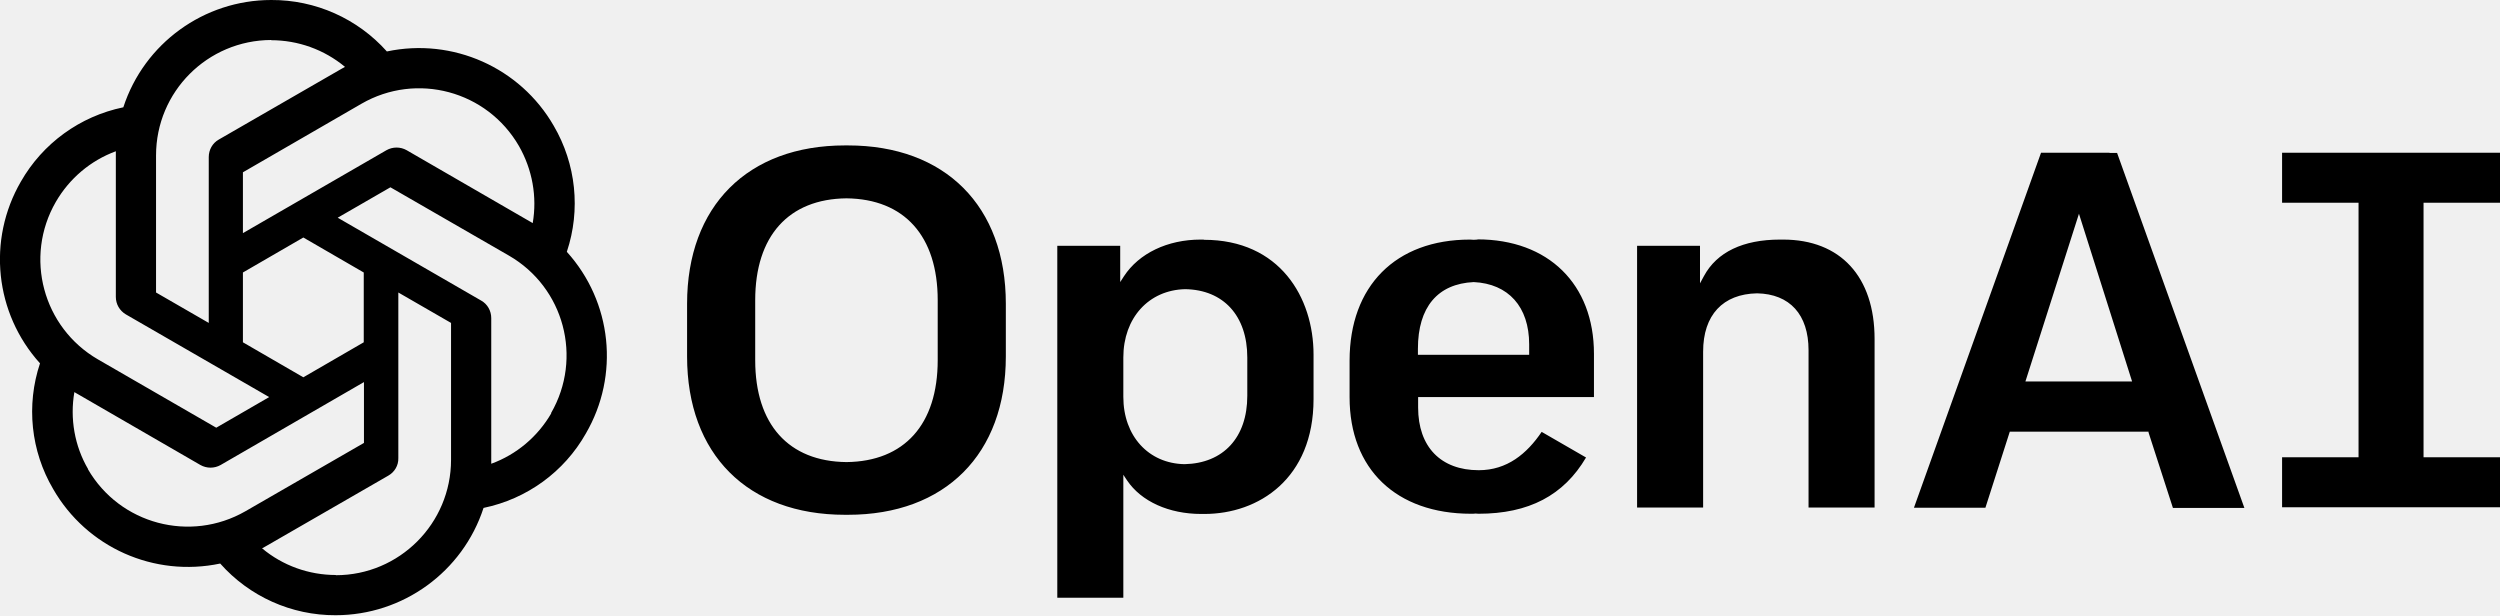
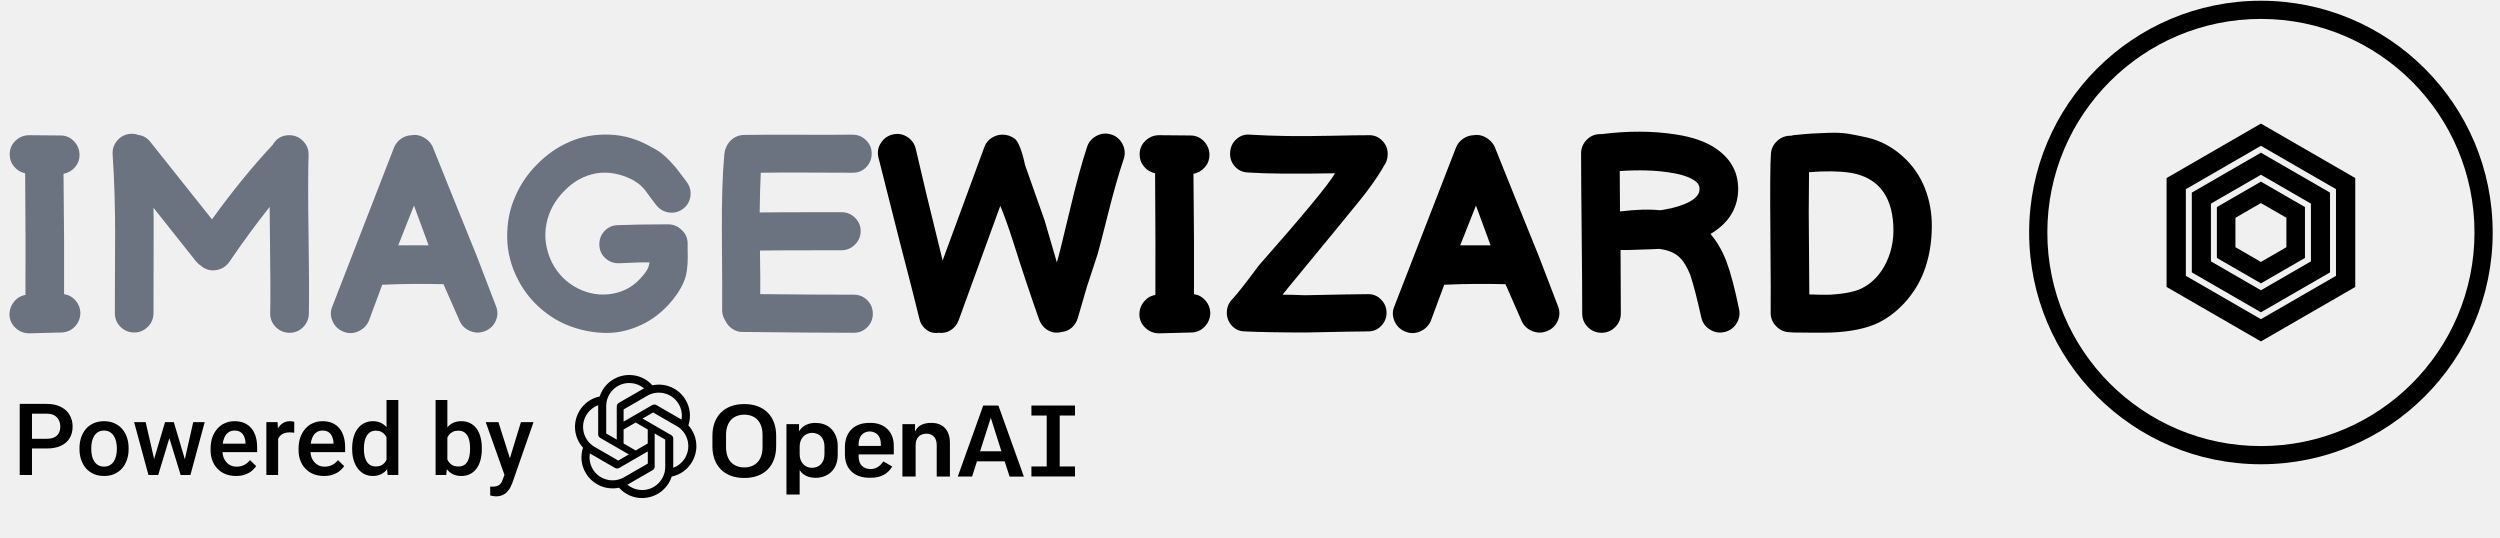
- <svg xmlns="http://www.w3.org/2000/svg" id="openai-horizontal" viewBox="0 0 120 29.53">
-   <path d="M40.7,6.98s-.05,0-.07,0c-.02,0-.05,0-.07,0-4.67,0-7.58,2.91-7.58,7.6v2.53c0,4.69,2.9,7.6,7.58,7.6,.02,0,.05,0,.07,0,.02,0,.05,0,.07,0,4.67,0,7.58-2.91,7.58-7.6v-2.53c0-4.69-2.91-7.6-7.58-7.6Zm4.31,10.31c0,3.08-1.6,4.86-4.38,4.89-2.78-.03-4.38-1.81-4.38-4.89v-2.88c0-3.08,1.6-4.86,4.38-4.89,2.78,.03,4.38,1.81,4.38,4.89v2.88Zm40.57-5.79s-.06,0-.09,0c-.02,0-.03,0-.05,0-1.77,0-3.03,.6-3.65,1.75l-.19,.35v-1.8h-3.02v12.56h3.17v-7.48c0-1.76,.95-2.77,2.59-2.8,1.57,.03,2.47,1.02,2.47,2.73v7.55h3.17v-8.09c0-2.99-1.64-4.77-4.39-4.77Zm34.42-1.77v-2.4h-10.46v2.4h3.67v12.22h-3.67v2.4h10.46v-2.4h-3.67V9.73h3.67Zm-18.75-2.4h0s-3.28,0-3.28,0l-6.1,17.04h3.43l1.17-3.65h6.66v.04s1.17,3.62,1.17,3.62h3.43l-6.11-17.04h-.36Zm-4.03,10.98l2.57-8.05,2.55,8.05h-5.12Zm-39.45-6.81s-.05,0-.07,0c-.03,0-.05,0-.07,0-1.59,0-2.96,.66-3.68,1.76l-.18,.28v-1.74h-3.02V28.69h3.17v-5.9l.18,.27c.68,1.01,2.01,1.61,3.56,1.61,.03,0,.05,0,.08,0,.02,0,.04,0,.07,0,2.61,0,5.24-1.7,5.24-5.51v-2.14c0-2.74-1.62-5.51-5.26-5.51Zm2.1,7.5c0,2-1.15,3.24-3.01,3.28-1.73-.03-2.94-1.35-2.94-3.23v-1.89c0-1.9,1.22-3.24,2.97-3.28,1.84,.03,2.98,1.28,2.98,3.28v1.84Zm11.05-7.5h0c-.06,0-.12,.01-.18,.01-.06,0-.12-.01-.18-.01h0c-3.57,0-5.78,2.23-5.78,5.81v1.76c0,3.45,2.24,5.59,5.83,5.59,.08,0,.15,0,.22-.01,.05,0,.09,.01,.14,.01,2.41,0,4.09-.88,5.16-2.7l-2.13-1.23c-.71,1.05-1.66,1.84-3.02,1.84-1.82,0-2.91-1.12-2.91-3.01v-.5h8.44v-2.08c0-3.34-2.19-5.49-5.59-5.49Zm-2.86,5.54v-.3c0-2,.95-3.12,2.68-3.2,1.66,.08,2.66,1.18,2.66,2.99v.5s-5.34,0-5.34,0Z" />
-   <path d="M27.21,12.08c.67-2.01,.44-4.21-.63-6.04-1.61-2.8-4.85-4.24-8.01-3.57C17.16,.89,15.14-.01,13.02,0c-3.23,0-6.1,2.08-7.1,5.15-2.08,.43-3.87,1.73-4.92,3.57-1.62,2.8-1.25,6.32,.92,8.72-.67,2.01-.44,4.21,.63,6.03,1.61,2.81,4.85,4.25,8.02,3.58,1.4,1.58,3.42,2.49,5.54,2.48,3.23,0,6.1-2.08,7.1-5.15,2.08-.43,3.87-1.73,4.91-3.57,1.63-2.8,1.26-6.32-.91-8.72Zm-2.3-5.07c.64,1.12,.88,2.43,.66,3.7-.04-.03-.12-.07-.17-.1l-5.88-3.4c-.3-.17-.67-.17-.97,0l-6.89,3.98v-2.92l5.69-3.29c2.65-1.53,6.03-.62,7.56,2.03Zm-13.25,6.07l2.9-1.68,2.9,1.68v3.35l-2.9,1.68-2.9-1.68v-3.35ZM13.01,1.93c1.3,0,2.55,.45,3.55,1.28-.04,.02-.12,.07-.18,.1l-5.88,3.39c-.3,.17-.48,.49-.48,.84v7.96l-2.53-1.46V7.46c0-3.06,2.47-5.53,5.53-5.54ZM2.68,9.69h0c.65-1.12,1.66-1.98,2.88-2.43v6.99c0,.35,.18,.66,.48,.84l6.88,3.97-2.54,1.47-5.68-3.28c-2.64-1.53-3.55-4.91-2.02-7.56Zm1.55,12.83h0c-.65-1.11-.88-2.43-.66-3.7,.04,.03,.12,.07,.17,.1l5.88,3.4c.3,.17,.67,.17,.97,0l6.88-3.98v2.92l-5.69,3.28c-2.65,1.52-6.03,.62-7.56-2.02Zm11.89,5.08c-1.29,0-2.55-.45-3.54-1.28,.04-.02,.13-.07,.18-.1l5.88-3.39c.3-.17,.49-.49,.48-.84v-7.95l2.53,1.46v6.57c0,3.06-2.48,5.54-5.53,5.54Zm10.34-7.76c-.65,1.12-1.67,1.98-2.88,2.42v-6.99c0-.35-.18-.67-.48-.84h0l-6.89-3.98,2.53-1.46,5.69,3.28c2.65,1.53,3.55,4.91,2.02,7.56Z" />
+ <svg xmlns="http://www.w3.org/2000/svg" width="200" height="43" viewBox="0 0 200 43" fill="none">
+   <g clip-path="url(#clip0_1_114)">
+     <g clip-path="url(#clip1_1_114)">
+       <g clip-path="url(#clip2_1_114)">
+         <g clip-path="url(#clip3_1_114)">
+           <g clip-path="url(#clip4_1_114)">
+             <g clip-path="url(#clip5_1_114)">
+               <g clip-path="url(#clip6_1_114)">
+                 <path d="M2.345 26.666C1.918 26.666 1.55 26.521 1.241 26.233C0.932 25.948 0.77 25.591 0.755 25.165C0.755 24.782 0.878 24.439 1.122 24.136C1.363 23.836 1.668 23.656 2.036 23.597C2.05 21.037 2.043 17.791 2.014 13.862C1.66 13.789 1.366 13.612 1.131 13.332C0.895 13.053 0.777 12.722 0.777 12.339C0.777 11.912 0.932 11.552 1.241 11.257C1.55 10.963 1.918 10.816 2.345 10.816L4.839 10.838C5.266 10.838 5.627 10.992 5.921 11.301C6.215 11.61 6.362 11.978 6.362 12.405C6.362 12.773 6.242 13.097 6 13.376C5.756 13.656 5.45 13.833 5.082 13.906C5.126 17.777 5.141 20.985 5.126 23.531C5.494 23.59 5.8 23.759 6.045 24.039C6.286 24.318 6.414 24.642 6.429 25.01C6.429 25.437 6.286 25.805 6 26.114C5.712 26.423 5.354 26.585 4.928 26.599L2.345 26.666ZM24.707 25.12C24.692 25.547 24.53 25.908 24.221 26.202C23.912 26.497 23.544 26.636 23.118 26.622C22.691 26.607 22.33 26.445 22.036 26.136C21.742 25.827 21.602 25.459 21.616 25.032C21.646 24.076 21.631 21.25 21.572 16.555C20.483 17.924 19.409 19.388 18.349 20.948C18.099 21.302 17.768 21.518 17.356 21.597C16.944 21.68 16.561 21.603 16.208 21.368C16.164 21.338 16.127 21.309 16.098 21.279C15.936 21.176 15.796 21.051 15.678 20.904L12.279 16.622C12.293 16.651 12.296 18.059 12.287 20.847C12.282 23.637 12.279 25.04 12.279 25.054C12.279 25.481 12.127 25.845 11.824 26.145C11.524 26.448 11.16 26.599 10.733 26.599C10.307 26.599 9.942 26.448 9.638 26.145C9.338 25.845 9.188 25.481 9.188 25.054C9.188 24.436 9.191 23.399 9.197 21.942C9.206 20.485 9.21 19.359 9.21 18.564C9.21 17.769 9.195 16.783 9.166 15.606C9.137 14.561 9.085 13.479 9.012 12.361C8.982 11.934 9.107 11.559 9.387 11.235C9.666 10.911 10.02 10.735 10.446 10.705C10.667 10.691 10.873 10.72 11.065 10.794C11.477 10.852 11.808 11.051 12.058 11.39L16.959 17.549C18.548 15.341 20.167 13.354 21.815 11.588C22.124 11.059 22.581 10.801 23.184 10.816C23.611 10.83 23.971 10.992 24.265 11.301C24.56 11.61 24.7 11.978 24.685 12.405C24.641 13.803 24.641 15.94 24.685 18.816C24.729 21.694 24.736 23.796 24.707 25.12ZM26.605 25.694C26.429 25.297 26.422 24.907 26.584 24.524L31.528 11.787C31.646 11.507 31.83 11.279 32.08 11.103C32.33 10.926 32.61 10.83 32.919 10.816C33.243 10.757 33.562 10.811 33.877 10.979C34.195 11.15 34.435 11.39 34.597 11.699L36.23 15.761L38.151 20.507L39.674 24.48C39.836 24.878 39.832 25.271 39.661 25.659C39.493 26.051 39.206 26.327 38.8 26.489C38.397 26.651 37.996 26.647 37.599 26.476C37.202 26.308 36.922 26.033 36.76 25.65L35.48 22.736C33.831 22.692 32.198 22.707 30.579 22.78L29.497 25.694C29.318 26.077 29.031 26.352 28.637 26.52C28.239 26.691 27.842 26.691 27.444 26.52C27.047 26.352 26.767 26.077 26.605 25.694ZM31.859 19.624C32.419 19.624 33.228 19.624 34.288 19.624L33.118 16.445L31.859 19.624ZM53.754 24.061C53.047 24.914 52.23 25.558 51.303 25.99C50.376 26.426 49.442 26.641 48.5 26.635C47.558 26.626 46.631 26.46 45.718 26.136C44.806 25.812 43.974 25.319 43.224 24.657C42.473 23.995 41.877 23.229 41.436 22.361C40.877 21.287 40.59 20.164 40.575 18.992C40.56 17.824 40.766 16.754 41.193 15.783C41.605 14.797 42.194 13.921 42.959 13.156C43.739 12.361 44.607 11.758 45.564 11.345C46.535 10.919 47.609 10.727 48.787 10.772C49.964 10.816 51.097 11.162 52.186 11.809C52.481 11.956 52.743 12.121 52.972 12.304C53.199 12.489 53.415 12.692 53.621 12.913C53.827 13.134 53.982 13.306 54.085 13.429C54.188 13.556 54.342 13.759 54.548 14.039C54.755 14.318 54.887 14.495 54.946 14.569C55.196 14.907 55.292 15.285 55.233 15.703C55.174 16.124 54.975 16.46 54.637 16.71C54.298 16.96 53.923 17.056 53.511 16.997C53.099 16.938 52.76 16.739 52.495 16.401L52.054 15.827L51.701 15.341C51.642 15.253 51.551 15.143 51.427 15.01C51.3 14.878 51.183 14.77 51.074 14.688C50.962 14.608 50.825 14.517 50.663 14.414C49.633 13.884 48.64 13.703 47.683 13.871C46.726 14.042 45.88 14.51 45.144 15.275C44.379 16.04 43.901 16.926 43.709 17.933C43.518 18.942 43.658 19.948 44.129 20.948C44.614 21.905 45.311 22.611 46.217 23.067C47.121 23.524 48.051 23.666 49.008 23.496C49.964 23.328 50.759 22.861 51.392 22.096C51.686 21.758 51.855 21.485 51.899 21.279C51.929 21.176 51.951 21.081 51.966 20.992C51.539 20.978 50.729 21 49.537 21.059C49.111 21.073 48.743 20.941 48.434 20.661C48.124 20.382 47.963 20.029 47.948 19.602C47.933 19.175 48.066 18.807 48.345 18.498C48.625 18.189 48.978 18.027 49.405 18.012C50.597 17.968 51.944 17.946 53.445 17.946C53.871 17.946 54.239 18.101 54.548 18.41C54.872 18.719 55.027 19.101 55.012 19.558V20.065C55.027 20.418 55.024 20.767 55.003 21.112C54.98 21.459 54.938 21.765 54.88 22.03C54.703 22.692 54.328 23.369 53.754 24.061ZM68.301 26.622C66.123 26.622 63.15 26.599 59.383 26.555C59.089 26.555 58.819 26.47 58.575 26.299C58.334 26.131 58.154 25.923 58.036 25.672C57.86 25.407 57.771 25.12 57.771 24.811C57.786 24.296 57.779 22.221 57.749 18.586C57.735 15.937 57.801 13.855 57.948 12.339C57.963 12.148 58.007 11.971 58.081 11.809C58.198 11.515 58.382 11.275 58.632 11.089C58.883 10.907 59.169 10.808 59.493 10.794C60.568 10.779 62.017 10.774 63.842 10.78C65.667 10.789 67.117 10.786 68.191 10.772C68.618 10.772 68.981 10.919 69.281 11.213C69.585 11.507 69.736 11.864 69.736 12.281C69.736 12.702 69.594 13.063 69.308 13.363C69.019 13.666 68.662 13.818 68.235 13.818C67.411 13.818 66.182 13.813 64.549 13.805C62.915 13.799 61.686 13.803 60.862 13.818C60.818 14.716 60.788 15.775 60.774 16.997C61.48 16.982 63.658 16.975 67.308 16.975C67.735 16.975 68.098 17.122 68.398 17.416C68.702 17.71 68.853 18.067 68.853 18.485C68.853 18.906 68.702 19.266 68.398 19.566C68.098 19.869 67.735 20.021 67.308 20.021C63.643 20.021 61.473 20.029 60.796 20.043C60.825 21.692 60.833 22.854 60.818 23.531C63.805 23.561 66.3 23.575 68.301 23.575C68.728 23.575 69.089 23.722 69.383 24.017C69.677 24.311 69.825 24.672 69.825 25.098C69.825 25.525 69.677 25.886 69.383 26.18C69.089 26.474 68.728 26.622 68.301 26.622Z" fill="#6B7280" />
+                 <path d="M75.1 26.622C74.718 26.68 74.379 26.592 74.085 26.357C73.791 26.121 73.607 25.812 73.533 25.43C73.209 24.09 72.687 22.045 71.966 19.293C71.318 16.732 70.752 14.488 70.266 12.56C70.178 12.148 70.251 11.765 70.487 11.412C70.722 11.059 71.046 10.838 71.458 10.749C71.87 10.661 72.253 10.735 72.606 10.97C72.959 11.206 73.18 11.53 73.268 11.941C73.71 13.884 74.424 16.85 75.41 20.838C76.499 17.865 77.617 14.826 78.765 11.721C78.883 11.426 79.074 11.195 79.339 11.028C79.604 10.857 79.891 10.771 80.2 10.771C80.553 10.771 80.877 10.877 81.171 11.089C81.466 11.304 81.745 12.015 82.01 13.222L83.577 17.659L84.549 20.992C84.666 20.625 84.995 19.307 85.533 17.041C86.069 14.774 86.543 13.023 86.955 11.787C87.073 11.39 87.32 11.088 87.697 10.882C88.07 10.676 88.46 10.632 88.867 10.749C89.27 10.867 89.575 11.113 89.781 11.487C89.987 11.864 90.031 12.258 89.913 12.67C89.501 13.892 89.082 15.356 88.655 17.063C88.228 18.77 87.948 19.852 87.816 20.308L86.955 22.935L86.227 25.43C86.138 25.739 85.981 25.996 85.754 26.202C85.525 26.408 85.255 26.526 84.946 26.555C84.564 26.658 84.207 26.622 83.878 26.445C83.545 26.268 83.298 25.981 83.136 25.584C82.415 23.538 81.716 21.441 81.039 19.293C80.671 18.145 80.332 17.203 80.023 16.467L76.69 25.628C76.558 25.967 76.349 26.227 76.063 26.41C75.775 26.595 75.454 26.666 75.1 26.622ZM92.739 26.666C92.312 26.666 91.944 26.521 91.635 26.233C91.326 25.948 91.164 25.591 91.149 25.165C91.149 24.782 91.27 24.439 91.511 24.136C91.756 23.836 92.062 23.656 92.43 23.597C92.444 21.037 92.437 17.791 92.408 13.862C92.054 13.789 91.76 13.612 91.525 13.332C91.289 13.053 91.171 12.722 91.171 12.339C91.171 11.912 91.326 11.552 91.635 11.257C91.944 10.963 92.312 10.816 92.739 10.816L95.233 10.838C95.66 10.838 96.02 10.992 96.315 11.301C96.609 11.61 96.756 11.978 96.756 12.405C96.756 12.773 96.634 13.097 96.39 13.376C96.149 13.656 95.844 13.833 95.476 13.906C95.52 17.777 95.535 20.985 95.52 23.531C95.888 23.59 96.193 23.759 96.434 24.039C96.678 24.318 96.808 24.642 96.823 25.01C96.823 25.437 96.678 25.805 96.39 26.114C96.104 26.423 95.748 26.585 95.322 26.599L92.739 26.666ZM104.461 26.599C102.459 26.599 100.818 26.57 99.538 26.511C99.126 26.497 98.787 26.335 98.522 26.026C98.255 25.716 98.129 25.356 98.147 24.944C98.162 24.532 98.324 24.179 98.633 23.884C99.06 23.413 99.751 22.53 100.708 21.235C104.313 17.144 106.344 14.686 106.801 13.862C103.607 13.921 101.266 13.899 99.776 13.796C99.367 13.766 99.03 13.597 98.765 13.288C98.5 12.979 98.383 12.611 98.412 12.184C98.439 11.758 98.603 11.409 98.906 11.138C99.21 10.864 99.56 10.742 99.957 10.771C100.929 10.83 101.932 10.867 102.968 10.882C104.004 10.897 105.197 10.889 106.545 10.86C107.893 10.83 108.898 10.816 109.56 10.816C109.954 10.816 110.296 10.963 110.584 11.257C110.873 11.552 111.017 11.905 111.017 12.317C111.017 12.7 110.907 13.031 110.686 13.31C110.656 13.354 110.634 13.399 110.62 13.443C110.149 14.237 109.548 15.086 108.818 15.99C108.088 16.897 106.165 19.241 103.048 23.023L102.606 23.575C103.092 23.575 103.688 23.59 104.394 23.619C107.202 23.561 108.895 23.531 109.472 23.531C109.869 23.531 110.211 23.678 110.496 23.973C110.782 24.267 110.924 24.616 110.924 25.019C110.924 25.425 110.782 25.775 110.496 26.07C110.211 26.364 109.869 26.511 109.472 26.511C108.927 26.511 107.257 26.541 104.461 26.599ZM111.564 25.694C111.388 25.297 111.381 24.907 111.542 24.524L116.487 11.787C116.605 11.507 116.789 11.279 117.039 11.103C117.289 10.926 117.569 10.83 117.878 10.816C118.202 10.757 118.523 10.811 118.84 10.979C119.155 11.15 119.394 11.39 119.556 11.699L121.189 15.761L123.11 20.507L124.633 24.48C124.795 24.878 124.792 25.271 124.624 25.659C124.454 26.051 124.167 26.327 123.763 26.489C123.357 26.651 122.955 26.647 122.558 26.476C122.161 26.308 121.881 26.033 121.719 25.65L120.439 22.736C118.79 22.692 117.157 22.707 115.538 22.78L114.456 25.694C114.28 26.077 113.993 26.352 113.595 26.52C113.198 26.691 112.801 26.691 112.403 26.52C112.006 26.352 111.726 26.077 111.564 25.694ZM116.818 19.624C117.378 19.624 118.187 19.624 119.247 19.624L118.077 16.445L116.818 19.624ZM136.112 25.43C135.774 23.914 135.479 22.773 135.229 22.008C134.964 21.346 134.663 20.86 134.324 20.551C133.956 20.212 133.426 19.999 132.735 19.911C132.573 19.925 132.352 19.936 132.072 19.942C131.793 19.951 131.646 19.955 131.631 19.955C131.057 19.97 130.615 19.984 130.306 19.999H129.644C129.659 22 129.666 23.693 129.666 25.076C129.666 25.503 129.516 25.867 129.216 26.167C128.913 26.47 128.548 26.622 128.121 26.622C127.694 26.622 127.329 26.47 127.026 26.167C126.726 25.867 126.576 25.503 126.576 25.076C126.576 23.413 126.561 21.206 126.532 18.454C126.502 15.702 126.487 13.641 126.487 12.273C126.487 11.846 126.639 11.481 126.942 11.178C127.242 10.877 127.606 10.727 128.033 10.727H128.143C130.248 10.463 132.205 10.47 134.015 10.749C135.413 10.956 136.517 11.345 137.326 11.919C138.548 12.773 139.122 13.921 139.048 15.363C138.96 16.776 138.224 17.895 136.841 18.719C137.37 19.337 137.797 20.076 138.121 20.935C138.445 21.797 138.776 23.045 139.114 24.679C139.217 25.091 139.159 25.481 138.938 25.849C138.717 26.217 138.401 26.452 137.989 26.555C137.577 26.658 137.187 26.599 136.819 26.379C136.451 26.158 136.215 25.842 136.112 25.43ZM129.6 16.909H129.666C130.888 16.761 131.933 16.732 132.801 16.82C132.919 16.805 133.022 16.791 133.11 16.776C133.978 16.629 134.677 16.408 135.207 16.114C135.693 15.834 135.943 15.525 135.958 15.187C135.987 14.892 135.862 14.649 135.582 14.458C135.141 14.149 134.457 13.928 133.529 13.796C132.411 13.619 131.094 13.582 129.578 13.685C129.578 14.583 129.585 15.658 129.6 16.909ZM143.441 26.599C143.338 26.599 143.243 26.592 143.154 26.578C142.742 26.563 142.389 26.404 142.095 26.101C141.8 25.8 141.653 25.444 141.653 25.032C141.668 24.37 141.66 22.254 141.631 18.683C141.602 15.116 141.616 12.994 141.675 12.317C141.69 11.919 141.855 11.574 142.17 11.279C142.488 10.985 142.86 10.845 143.287 10.86C143.419 10.816 143.552 10.794 143.684 10.794C144.258 10.735 144.68 10.698 144.951 10.683C145.225 10.668 145.674 10.649 146.298 10.626C146.925 10.605 147.454 10.632 147.887 10.705C148.323 10.779 148.816 10.877 149.366 11.001C149.92 11.128 150.439 11.323 150.925 11.588C151.41 11.853 151.852 12.17 152.249 12.538C153.015 13.229 153.591 14.061 153.98 15.032C154.371 16.003 154.56 17.059 154.545 18.198C154.53 19.34 154.364 20.392 154.046 21.354C153.731 22.32 153.243 23.195 152.58 23.981C151.918 24.77 151.145 25.385 150.262 25.827C149.335 26.268 148.114 26.526 146.598 26.599C146.289 26.614 145.737 26.619 144.942 26.613C144.148 26.604 143.647 26.599 143.441 26.599ZM146.466 23.575C147.555 23.502 148.364 23.34 148.894 23.09C149.777 22.663 150.454 21.949 150.925 20.948C151.396 19.948 151.565 18.832 151.432 17.602C151.3 16.374 150.881 15.437 150.174 14.789C149.6 14.274 148.875 13.95 147.998 13.818C147.123 13.685 146.031 13.671 144.722 13.774C144.707 15.172 144.699 16.246 144.699 16.997C144.699 17.747 144.707 18.858 144.722 20.33C144.736 21.802 144.744 22.876 144.744 23.553C145.465 23.583 146.039 23.59 146.466 23.575Z" fill="black" />
+               </g>
+             </g>
+           </g>
+         </g>
+         <g clip-path="url(#clip7_1_114)">
+           <g clip-path="url(#clip8_1_114)">
+             <path d="M162.332 18.6C162.332 8.36 170.634 0.059 180.873 0.059C191.113 0.059 199.415 8.36 199.415 18.6C199.415 28.84 191.113 37.141 180.873 37.141C170.634 37.141 162.332 28.84 162.332 18.6ZM180.873 35.686C190.31 35.686 197.96 28.036 197.959 18.6C197.959 9.164 190.31 1.514 180.873 1.514C171.437 1.514 163.787 9.163 163.787 18.6C163.787 28.036 171.437 35.686 180.873 35.686Z" fill="black" />
+             <g clip-path="url(#clip9_1_114)">
+               <g clip-path="url(#clip10_1_114)">
+                 <path d="M177.35 16.565V20.634L180.873 22.669L184.397 20.635V16.565L180.873 14.531L177.35 16.565ZM182.912 19.777L180.873 20.953L178.835 19.777V17.423L180.873 16.246L182.912 17.423V19.777Z" fill="black" />
+                 <path d="M180.873 9.886L173.327 14.243V22.957L180.873 27.314L188.42 22.957V14.243L180.873 9.886ZM186.879 22.067L180.873 25.534L174.868 22.067V15.133L180.873 11.665L186.879 15.133V22.067Z" fill="black" />
+                 <path d="M175.345 15.408V21.792L180.873 24.983L186.402 21.792V15.408L180.873 12.216L175.345 15.408ZM184.874 20.91L180.873 23.22L176.873 20.91V16.29L180.873 13.98L184.874 16.29V20.91Z" fill="black" />
+               </g>
+             </g>
+           </g>
+         </g>
+       </g>
+     </g>
+   </g>
+   <path d="M3.738 35.879H2.258V35.102H3.738C3.996 35.102 4.204 35.06 4.363 34.977C4.522 34.893 4.638 34.779 4.711 34.633C4.786 34.484 4.824 34.315 4.824 34.125C4.824 33.945 4.786 33.777 4.711 33.621C4.638 33.462 4.522 33.335 4.363 33.238C4.204 33.142 3.996 33.094 3.738 33.094H2.559V38H1.578V32.312H3.738C4.178 32.312 4.552 32.391 4.859 32.547C5.169 32.7 5.405 32.914 5.566 33.188C5.728 33.458 5.809 33.768 5.809 34.117C5.809 34.484 5.728 34.8 5.566 35.062C5.405 35.325 5.169 35.527 4.859 35.668C4.552 35.809 4.178 35.879 3.738 35.879ZM6.359 35.934V35.844C6.359 35.539 6.404 35.257 6.492 34.996C6.581 34.733 6.708 34.505 6.875 34.312C7.044 34.117 7.25 33.966 7.492 33.859C7.737 33.75 8.013 33.695 8.32 33.695C8.63 33.695 8.906 33.75 9.148 33.859C9.393 33.966 9.6 34.117 9.77 34.312C9.939 34.505 10.068 34.733 10.156 34.996C10.245 35.257 10.289 35.539 10.289 35.844V35.934C10.289 36.238 10.245 36.521 10.156 36.781C10.068 37.042 9.939 37.27 9.77 37.465C9.6 37.658 9.395 37.809 9.152 37.918C8.91 38.025 8.635 38.078 8.328 38.078C8.018 38.078 7.741 38.025 7.496 37.918C7.254 37.809 7.048 37.658 6.879 37.465C6.71 37.27 6.581 37.042 6.492 36.781C6.404 36.521 6.359 36.238 6.359 35.934ZM7.301 35.844V35.934C7.301 36.124 7.32 36.303 7.359 36.473C7.398 36.642 7.46 36.79 7.543 36.918C7.626 37.046 7.733 37.146 7.863 37.219C7.993 37.292 8.148 37.328 8.328 37.328C8.503 37.328 8.654 37.292 8.781 37.219C8.911 37.146 9.018 37.046 9.102 36.918C9.185 36.79 9.246 36.642 9.285 36.473C9.327 36.303 9.348 36.124 9.348 35.934V35.844C9.348 35.656 9.327 35.479 9.285 35.312C9.246 35.143 9.184 34.993 9.098 34.863C9.014 34.733 8.908 34.632 8.777 34.559C8.65 34.483 8.497 34.445 8.32 34.445C8.143 34.445 7.99 34.483 7.859 34.559C7.732 34.632 7.626 34.733 7.543 34.863C7.46 34.993 7.398 35.143 7.359 35.312C7.32 35.479 7.301 35.656 7.301 35.844ZM12.227 37.062L13.203 33.773H13.805L13.641 34.758L12.656 38H12.117L12.227 37.062ZM11.652 33.773L12.414 37.078L12.477 38H11.875L10.73 33.773H11.652ZM14.719 37.039L15.457 33.773H16.375L15.234 38H14.633L14.719 37.039ZM13.906 33.773L14.871 37.023L14.992 38H14.453L13.457 34.754L13.293 33.773H13.906ZM18.879 38.078C18.566 38.078 18.284 38.027 18.031 37.926C17.781 37.822 17.568 37.677 17.391 37.492C17.216 37.307 17.082 37.09 16.988 36.84C16.895 36.59 16.848 36.32 16.848 36.031V35.875C16.848 35.544 16.896 35.245 16.992 34.977C17.088 34.708 17.223 34.479 17.395 34.289C17.566 34.096 17.77 33.949 18.004 33.848C18.238 33.746 18.492 33.695 18.766 33.695C19.068 33.695 19.332 33.746 19.559 33.848C19.785 33.949 19.973 34.092 20.121 34.277C20.272 34.46 20.384 34.677 20.457 34.93C20.533 35.182 20.57 35.461 20.57 35.766V36.168H17.305V35.492H19.641V35.418C19.635 35.249 19.602 35.09 19.539 34.941C19.479 34.793 19.387 34.673 19.262 34.582C19.137 34.491 18.97 34.445 18.762 34.445C18.605 34.445 18.466 34.479 18.344 34.547C18.224 34.612 18.124 34.707 18.043 34.832C17.962 34.957 17.9 35.108 17.855 35.285C17.814 35.46 17.793 35.656 17.793 35.875V36.031C17.793 36.216 17.818 36.388 17.867 36.547C17.919 36.703 17.995 36.84 18.094 36.957C18.193 37.074 18.312 37.167 18.453 37.234C18.594 37.3 18.754 37.332 18.934 37.332C19.16 37.332 19.362 37.286 19.539 37.195C19.716 37.104 19.87 36.975 20 36.809L20.496 37.289C20.405 37.422 20.287 37.55 20.141 37.672C19.995 37.792 19.816 37.889 19.605 37.965C19.397 38.04 19.155 38.078 18.879 38.078ZM22.25 34.578V38H21.309V33.773H22.207L22.25 34.578ZM23.543 33.746L23.535 34.621C23.478 34.611 23.415 34.603 23.348 34.598C23.283 34.592 23.217 34.59 23.152 34.59C22.991 34.59 22.849 34.613 22.727 34.66C22.604 34.704 22.501 34.77 22.418 34.855C22.337 34.939 22.275 35.04 22.23 35.16C22.186 35.28 22.16 35.414 22.152 35.562L21.938 35.578C21.938 35.312 21.963 35.066 22.016 34.84C22.068 34.613 22.146 34.414 22.25 34.242C22.357 34.07 22.49 33.936 22.648 33.84C22.81 33.743 22.996 33.695 23.207 33.695C23.264 33.695 23.326 33.7 23.391 33.711C23.458 33.721 23.509 33.733 23.543 33.746ZM25.918 38.078C25.605 38.078 25.323 38.027 25.07 37.926C24.82 37.822 24.607 37.677 24.43 37.492C24.255 37.307 24.121 37.09 24.027 36.84C23.934 36.59 23.887 36.32 23.887 36.031V35.875C23.887 35.544 23.935 35.245 24.031 34.977C24.128 34.708 24.262 34.479 24.434 34.289C24.605 34.096 24.809 33.949 25.043 33.848C25.277 33.746 25.531 33.695 25.805 33.695C26.107 33.695 26.371 33.746 26.598 33.848C26.824 33.949 27.012 34.092 27.16 34.277C27.311 34.46 27.423 34.677 27.496 34.93C27.572 35.182 27.609 35.461 27.609 35.766V36.168H24.344V35.492H26.68V35.418C26.674 35.249 26.641 35.09 26.578 34.941C26.518 34.793 26.426 34.673 26.301 34.582C26.176 34.491 26.009 34.445 25.801 34.445C25.645 34.445 25.505 34.479 25.383 34.547C25.263 34.612 25.163 34.707 25.082 34.832C25.001 34.957 24.939 35.108 24.895 35.285C24.853 35.46 24.832 35.656 24.832 35.875V36.031C24.832 36.216 24.857 36.388 24.906 36.547C24.958 36.703 25.034 36.84 25.133 36.957C25.232 37.074 25.352 37.167 25.492 37.234C25.633 37.3 25.793 37.332 25.973 37.332C26.199 37.332 26.401 37.286 26.578 37.195C26.755 37.104 26.909 36.975 27.039 36.809L27.535 37.289C27.444 37.422 27.326 37.55 27.18 37.672C27.034 37.792 26.855 37.889 26.645 37.965C26.436 38.04 26.194 38.078 25.918 38.078ZM30.922 37.125V32H31.867V38H31.012L30.922 37.125ZM28.172 35.934V35.852C28.172 35.531 28.21 35.24 28.285 34.977C28.361 34.711 28.47 34.483 28.613 34.293C28.756 34.1 28.931 33.953 29.137 33.852C29.342 33.747 29.574 33.695 29.832 33.695C30.087 33.695 30.311 33.745 30.504 33.844C30.697 33.943 30.861 34.085 30.996 34.27C31.131 34.452 31.24 34.671 31.32 34.926C31.401 35.178 31.458 35.46 31.492 35.77V36.031C31.458 36.333 31.401 36.609 31.32 36.859C31.24 37.109 31.131 37.325 30.996 37.508C30.861 37.69 30.695 37.831 30.5 37.93C30.307 38.029 30.082 38.078 29.824 38.078C29.569 38.078 29.338 38.025 29.133 37.918C28.93 37.811 28.756 37.661 28.613 37.469C28.47 37.276 28.361 37.05 28.285 36.789C28.21 36.526 28.172 36.241 28.172 35.934ZM29.113 35.852V35.934C29.113 36.126 29.13 36.306 29.164 36.473C29.201 36.639 29.256 36.786 29.332 36.914C29.408 37.039 29.505 37.138 29.625 37.211C29.747 37.281 29.893 37.316 30.062 37.316C30.276 37.316 30.452 37.27 30.59 37.176C30.728 37.082 30.836 36.956 30.914 36.797C30.995 36.635 31.049 36.456 31.078 36.258V35.551C31.062 35.397 31.03 35.254 30.98 35.121C30.934 34.988 30.87 34.872 30.789 34.773C30.708 34.672 30.608 34.594 30.488 34.539C30.371 34.482 30.232 34.453 30.07 34.453C29.898 34.453 29.753 34.49 29.633 34.562C29.513 34.635 29.414 34.736 29.336 34.863C29.26 34.991 29.204 35.139 29.168 35.309C29.131 35.478 29.113 35.659 29.113 35.852ZM34.848 32H35.789V37.098L35.699 38H34.848V32ZM38.547 35.848V35.93C38.547 36.242 38.512 36.53 38.441 36.793C38.374 37.053 38.27 37.28 38.129 37.473C37.991 37.665 37.819 37.815 37.613 37.922C37.41 38.026 37.175 38.078 36.906 38.078C36.643 38.078 36.414 38.029 36.219 37.93C36.023 37.831 35.859 37.69 35.727 37.508C35.596 37.325 35.491 37.108 35.41 36.855C35.329 36.603 35.272 36.324 35.238 36.02V35.758C35.272 35.45 35.329 35.172 35.41 34.922C35.491 34.669 35.596 34.452 35.727 34.27C35.859 34.085 36.022 33.943 36.215 33.844C36.41 33.745 36.638 33.695 36.898 33.695C37.169 33.695 37.408 33.747 37.613 33.852C37.822 33.956 37.995 34.104 38.133 34.297C38.271 34.487 38.374 34.714 38.441 34.977C38.512 35.24 38.547 35.53 38.547 35.848ZM37.605 35.93V35.848C37.605 35.658 37.59 35.479 37.559 35.312C37.527 35.143 37.475 34.995 37.402 34.867C37.332 34.74 37.236 34.639 37.113 34.566C36.993 34.491 36.844 34.453 36.664 34.453C36.497 34.453 36.354 34.482 36.234 34.539C36.115 34.596 36.014 34.675 35.934 34.773C35.853 34.872 35.789 34.987 35.742 35.117C35.698 35.247 35.668 35.388 35.652 35.539V36.246C35.676 36.441 35.725 36.621 35.801 36.785C35.879 36.947 35.988 37.077 36.129 37.176C36.27 37.272 36.45 37.32 36.672 37.32C36.846 37.32 36.993 37.285 37.113 37.215C37.233 37.145 37.328 37.047 37.398 36.922C37.471 36.794 37.523 36.646 37.555 36.477C37.589 36.307 37.605 36.125 37.605 35.93ZM40.523 37.539L41.672 33.773H42.68L40.984 38.645C40.945 38.749 40.895 38.862 40.832 38.984C40.77 39.107 40.688 39.223 40.586 39.332C40.487 39.444 40.363 39.534 40.215 39.602C40.066 39.672 39.887 39.707 39.676 39.707C39.592 39.707 39.512 39.699 39.434 39.684C39.358 39.671 39.286 39.656 39.219 39.641L39.215 38.922C39.241 38.925 39.272 38.927 39.309 38.93C39.348 38.932 39.379 38.934 39.402 38.934C39.559 38.934 39.689 38.914 39.793 38.875C39.897 38.839 39.982 38.779 40.047 38.695C40.115 38.612 40.172 38.5 40.219 38.359L40.523 37.539ZM39.875 33.773L40.879 36.938L41.047 37.93L40.395 38.098L38.859 33.773H39.875Z" fill="black" />
+   <g clip-path="url(#clip11_1_114)">
+     <path d="M59.567 32.327C59.567 32.327 59.55 32.327 59.543 32.327C59.537 32.327 59.527 32.327 59.52 32.327C57.963 32.327 56.993 33.297 56.993 34.86V35.703C56.993 37.267 57.96 38.237 59.52 38.237C59.527 38.237 59.537 38.237 59.543 38.237C59.55 38.237 59.56 38.237 59.567 38.237C61.123 38.237 62.093 37.267 62.093 35.703V34.86C62.093 33.297 61.123 32.327 59.567 32.327ZM61.003 35.763C61.003 36.79 60.47 37.383 59.543 37.393C58.617 37.383 58.083 36.79 58.083 35.763V34.803C58.083 33.777 58.617 33.183 59.543 33.173C60.47 33.183 61.003 33.777 61.003 34.803V35.763ZM74.527 33.833C74.527 33.833 74.507 33.833 74.497 33.833C74.49 33.833 74.487 33.833 74.48 33.833C73.89 33.833 73.47 34.033 73.263 34.417L73.2 34.533V33.933H72.193V38.12H73.25V35.627C73.25 35.04 73.567 34.703 74.113 34.693C74.637 34.703 74.937 35.033 74.937 35.603V38.12H75.993V35.423C75.993 34.427 75.447 33.833 74.53 33.833H74.527ZM86 33.243V32.443H82.513V33.243H83.737V37.317H82.513V38.117H86V37.317H84.777V33.243H86ZM79.75 32.443H78.657L76.623 38.123H77.767L78.157 36.907H80.377V36.92L80.767 38.127H81.91L79.873 32.447H79.753L79.75 32.443ZM78.407 36.103L79.263 33.42L80.113 36.103H78.407ZM65.257 33.833C65.257 33.833 65.24 33.833 65.233 33.833C65.223 33.833 65.217 33.833 65.21 33.833C64.68 33.833 64.223 34.053 63.983 34.42L63.923 34.513V33.933H62.917V39.563H63.973V37.597L64.033 37.687C64.26 38.023 64.703 38.223 65.22 38.223C65.23 38.223 65.237 38.223 65.247 38.223C65.253 38.223 65.26 38.223 65.27 38.223C66.14 38.223 67.017 37.657 67.017 36.387V35.673C67.017 34.76 66.477 33.837 65.263 33.837L65.257 33.833ZM65.957 36.333C65.957 37 65.573 37.413 64.953 37.427C64.377 37.417 63.973 36.977 63.973 36.35V35.72C63.973 35.087 64.38 34.64 64.963 34.627C65.577 34.637 65.957 35.053 65.957 35.72V36.333ZM69.64 33.833C69.62 33.833 69.6 33.837 69.58 33.837C69.56 33.837 69.54 33.833 69.52 33.833C68.33 33.833 67.593 34.577 67.593 35.77V36.357C67.593 37.507 68.34 38.22 69.537 38.22C69.563 38.22 69.587 38.22 69.61 38.217C69.627 38.217 69.64 38.22 69.657 38.22C70.46 38.22 71.02 37.927 71.377 37.32L70.667 36.91C70.43 37.26 70.113 37.523 69.66 37.523C69.053 37.523 68.69 37.15 68.69 36.52V36.353H71.503V35.66C71.503 34.547 70.773 33.83 69.64 33.83V33.833ZM68.687 35.68V35.58C68.687 34.913 69.003 34.54 69.58 34.513C70.133 34.54 70.467 34.907 70.467 35.51V35.677H68.687V35.68Z" fill="black" />
+     <path d="M55.07 34.027C55.294 33.357 55.217 32.623 54.86 32.013C54.324 31.08 53.243 30.6 52.19 30.823C51.72 30.297 51.047 29.997 50.34 30C49.264 30 48.307 30.693 47.974 31.717C47.28 31.86 46.684 32.293 46.334 32.907C45.794 33.84 45.917 35.013 46.64 35.813C46.417 36.483 46.493 37.217 46.85 37.823C47.387 38.76 48.467 39.24 49.523 39.017C49.99 39.543 50.663 39.847 51.37 39.843C52.447 39.843 53.404 39.15 53.737 38.127C54.43 37.983 55.027 37.55 55.373 36.937C55.917 36.003 55.794 34.83 55.07 34.03V34.027ZM54.303 32.337C54.517 32.71 54.597 33.147 54.523 33.57C54.51 33.56 54.483 33.547 54.467 33.537L52.507 32.403C52.407 32.347 52.283 32.347 52.184 32.403L49.887 33.73V32.757L51.783 31.66C52.667 31.15 53.794 31.453 54.303 32.337ZM49.887 34.36L50.853 33.8L51.82 34.36V35.477L50.853 36.037L49.887 35.477V34.36ZM50.337 30.643C50.77 30.643 51.187 30.793 51.52 31.07C51.507 31.077 51.48 31.093 51.46 31.103L49.5 32.233C49.4 32.29 49.34 32.397 49.34 32.513V35.167L48.497 34.68V32.487C48.497 31.467 49.32 30.643 50.34 30.64L50.337 30.643ZM46.894 33.23C47.11 32.857 47.447 32.57 47.853 32.42V34.75C47.853 34.867 47.913 34.97 48.014 35.03L50.307 36.353L49.46 36.843L47.567 35.75C46.687 35.24 46.383 34.113 46.894 33.23ZM47.41 37.507C47.194 37.137 47.117 36.697 47.19 36.273C47.203 36.283 47.23 36.297 47.247 36.307L49.207 37.44C49.307 37.497 49.43 37.497 49.53 37.44L51.824 36.113V37.087L49.927 38.18C49.044 38.687 47.917 38.387 47.407 37.507H47.41ZM51.373 39.2C50.944 39.2 50.523 39.05 50.194 38.773C50.207 38.767 50.237 38.75 50.254 38.74L52.214 37.61C52.313 37.553 52.377 37.447 52.373 37.33V34.68L53.217 35.167V37.357C53.217 38.377 52.39 39.203 51.373 39.203V39.2ZM54.82 36.613C54.603 36.987 54.264 37.273 53.86 37.42V35.09C53.86 34.973 53.8 34.867 53.7 34.81L51.404 33.483L52.247 32.997L54.144 34.09C55.027 34.6 55.327 35.727 54.817 36.61L54.82 36.613Z" fill="black" />
+   </g>
+   <defs>
+     <clipPath id="clip0_1_114">
+       <rect width="200" height="37.2" fill="white" />
+     </clipPath>
+     <clipPath id="clip1_1_114">
+       <rect width="198.829" height="37.082" fill="white" transform="translate(0.585449 0.0589142)" />
+     </clipPath>
+     <clipPath id="clip2_1_114">
+       <rect width="198.829" height="37.082" fill="white" transform="translate(0.585449 0.0589142)" />
+     </clipPath>
+     <clipPath id="clip3_1_114">
+       <rect width="154.13" height="16.132" fill="white" transform="translate(0.585449 10.5341)" />
+     </clipPath>
+     <clipPath id="clip4_1_114">
+       <rect width="154.13" height="16.132" fill="white" transform="translate(0.585449 10.5341)" />
+     </clipPath>
+     <clipPath id="clip5_1_114">
+       <rect width="154.13" height="16.132" fill="white" transform="translate(0.585449 10.5341)" />
+     </clipPath>
+     <clipPath id="clip6_1_114">
+       <rect width="154.13" height="16.132" fill="white" transform="translate(0.585449 10.5341)" />
+     </clipPath>
+     <clipPath id="clip7_1_114">
+       <rect width="37.082" height="37.082" fill="white" transform="translate(162.332 0.0589142)" />
+     </clipPath>
+     <clipPath id="clip8_1_114">
+       <rect width="37.082" height="37.082" fill="white" transform="translate(162.332 0.0589142)" />
+     </clipPath>
+     <clipPath id="clip9_1_114">
+       <rect width="15.094" height="17.428" fill="white" transform="translate(173.327 9.88582)" />
+     </clipPath>
+     <clipPath id="clip10_1_114">
+       <rect width="15.094" height="17.428" fill="white" transform="translate(173.327 9.88582)" />
+     </clipPath>
+     <clipPath id="clip11_1_114">
+       <rect width="40" height="9.843" fill="white" transform="translate(46 30)" />
+     </clipPath>
+   </defs>
</svg>
